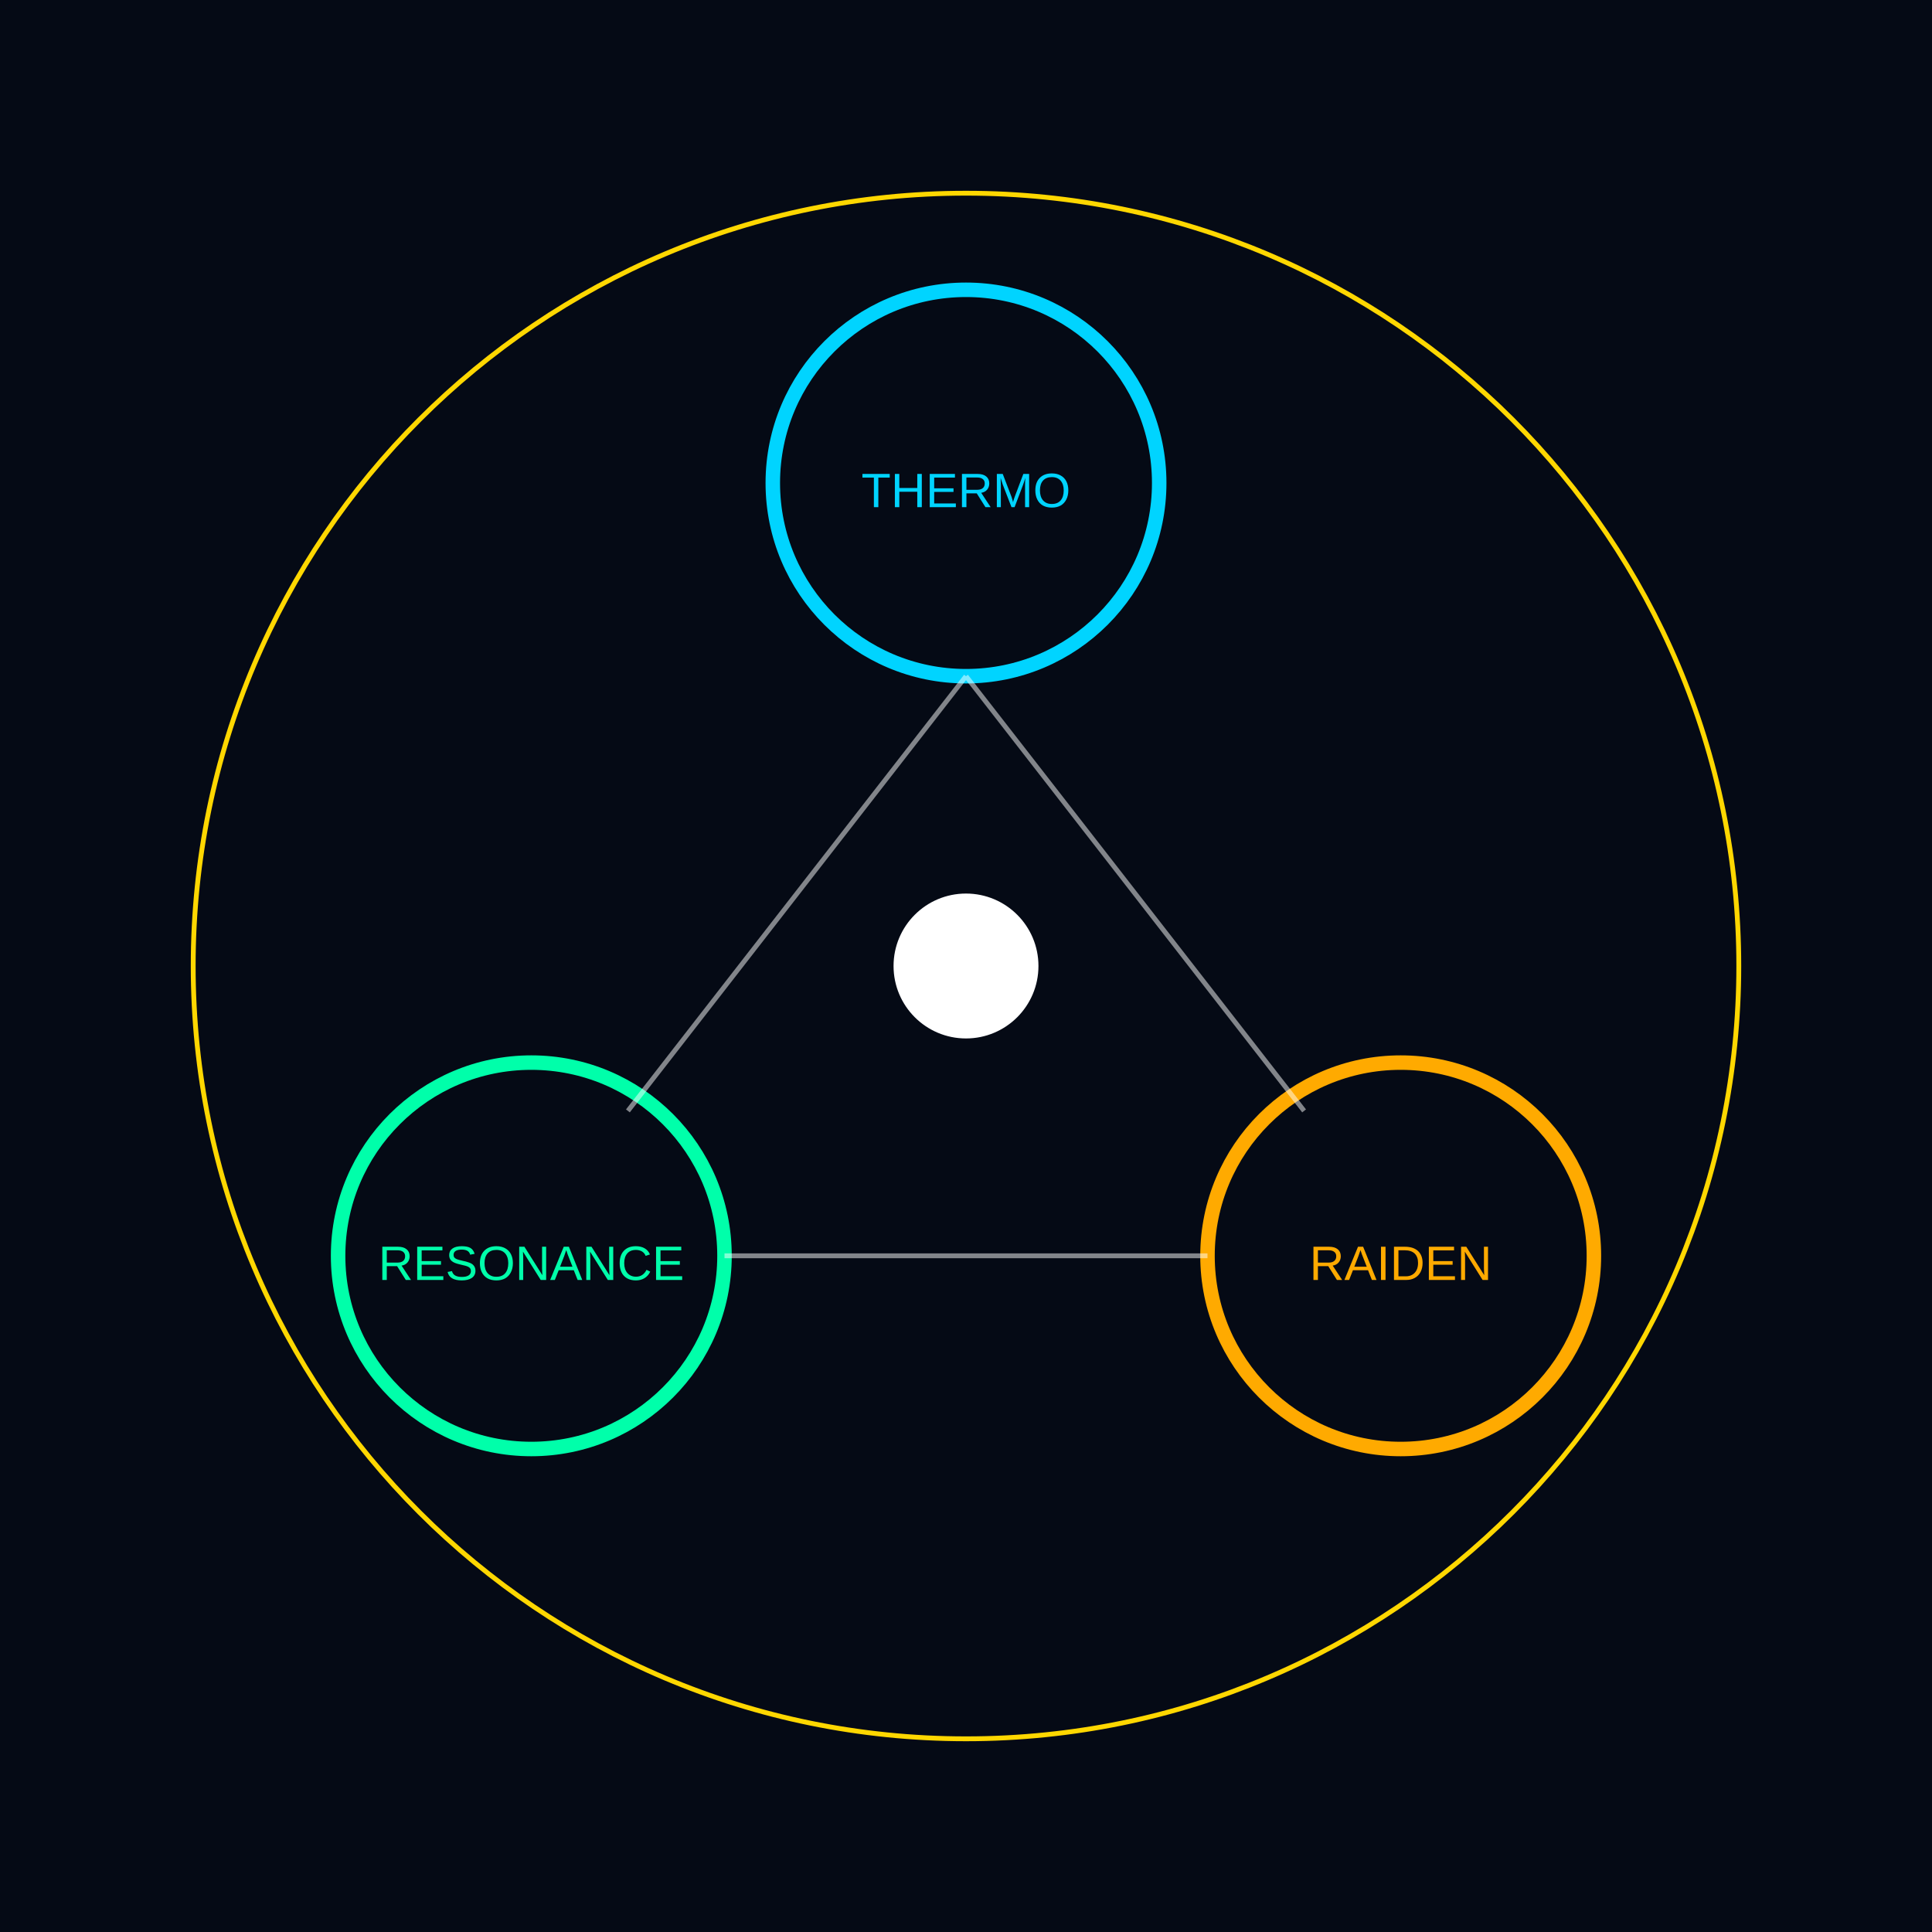
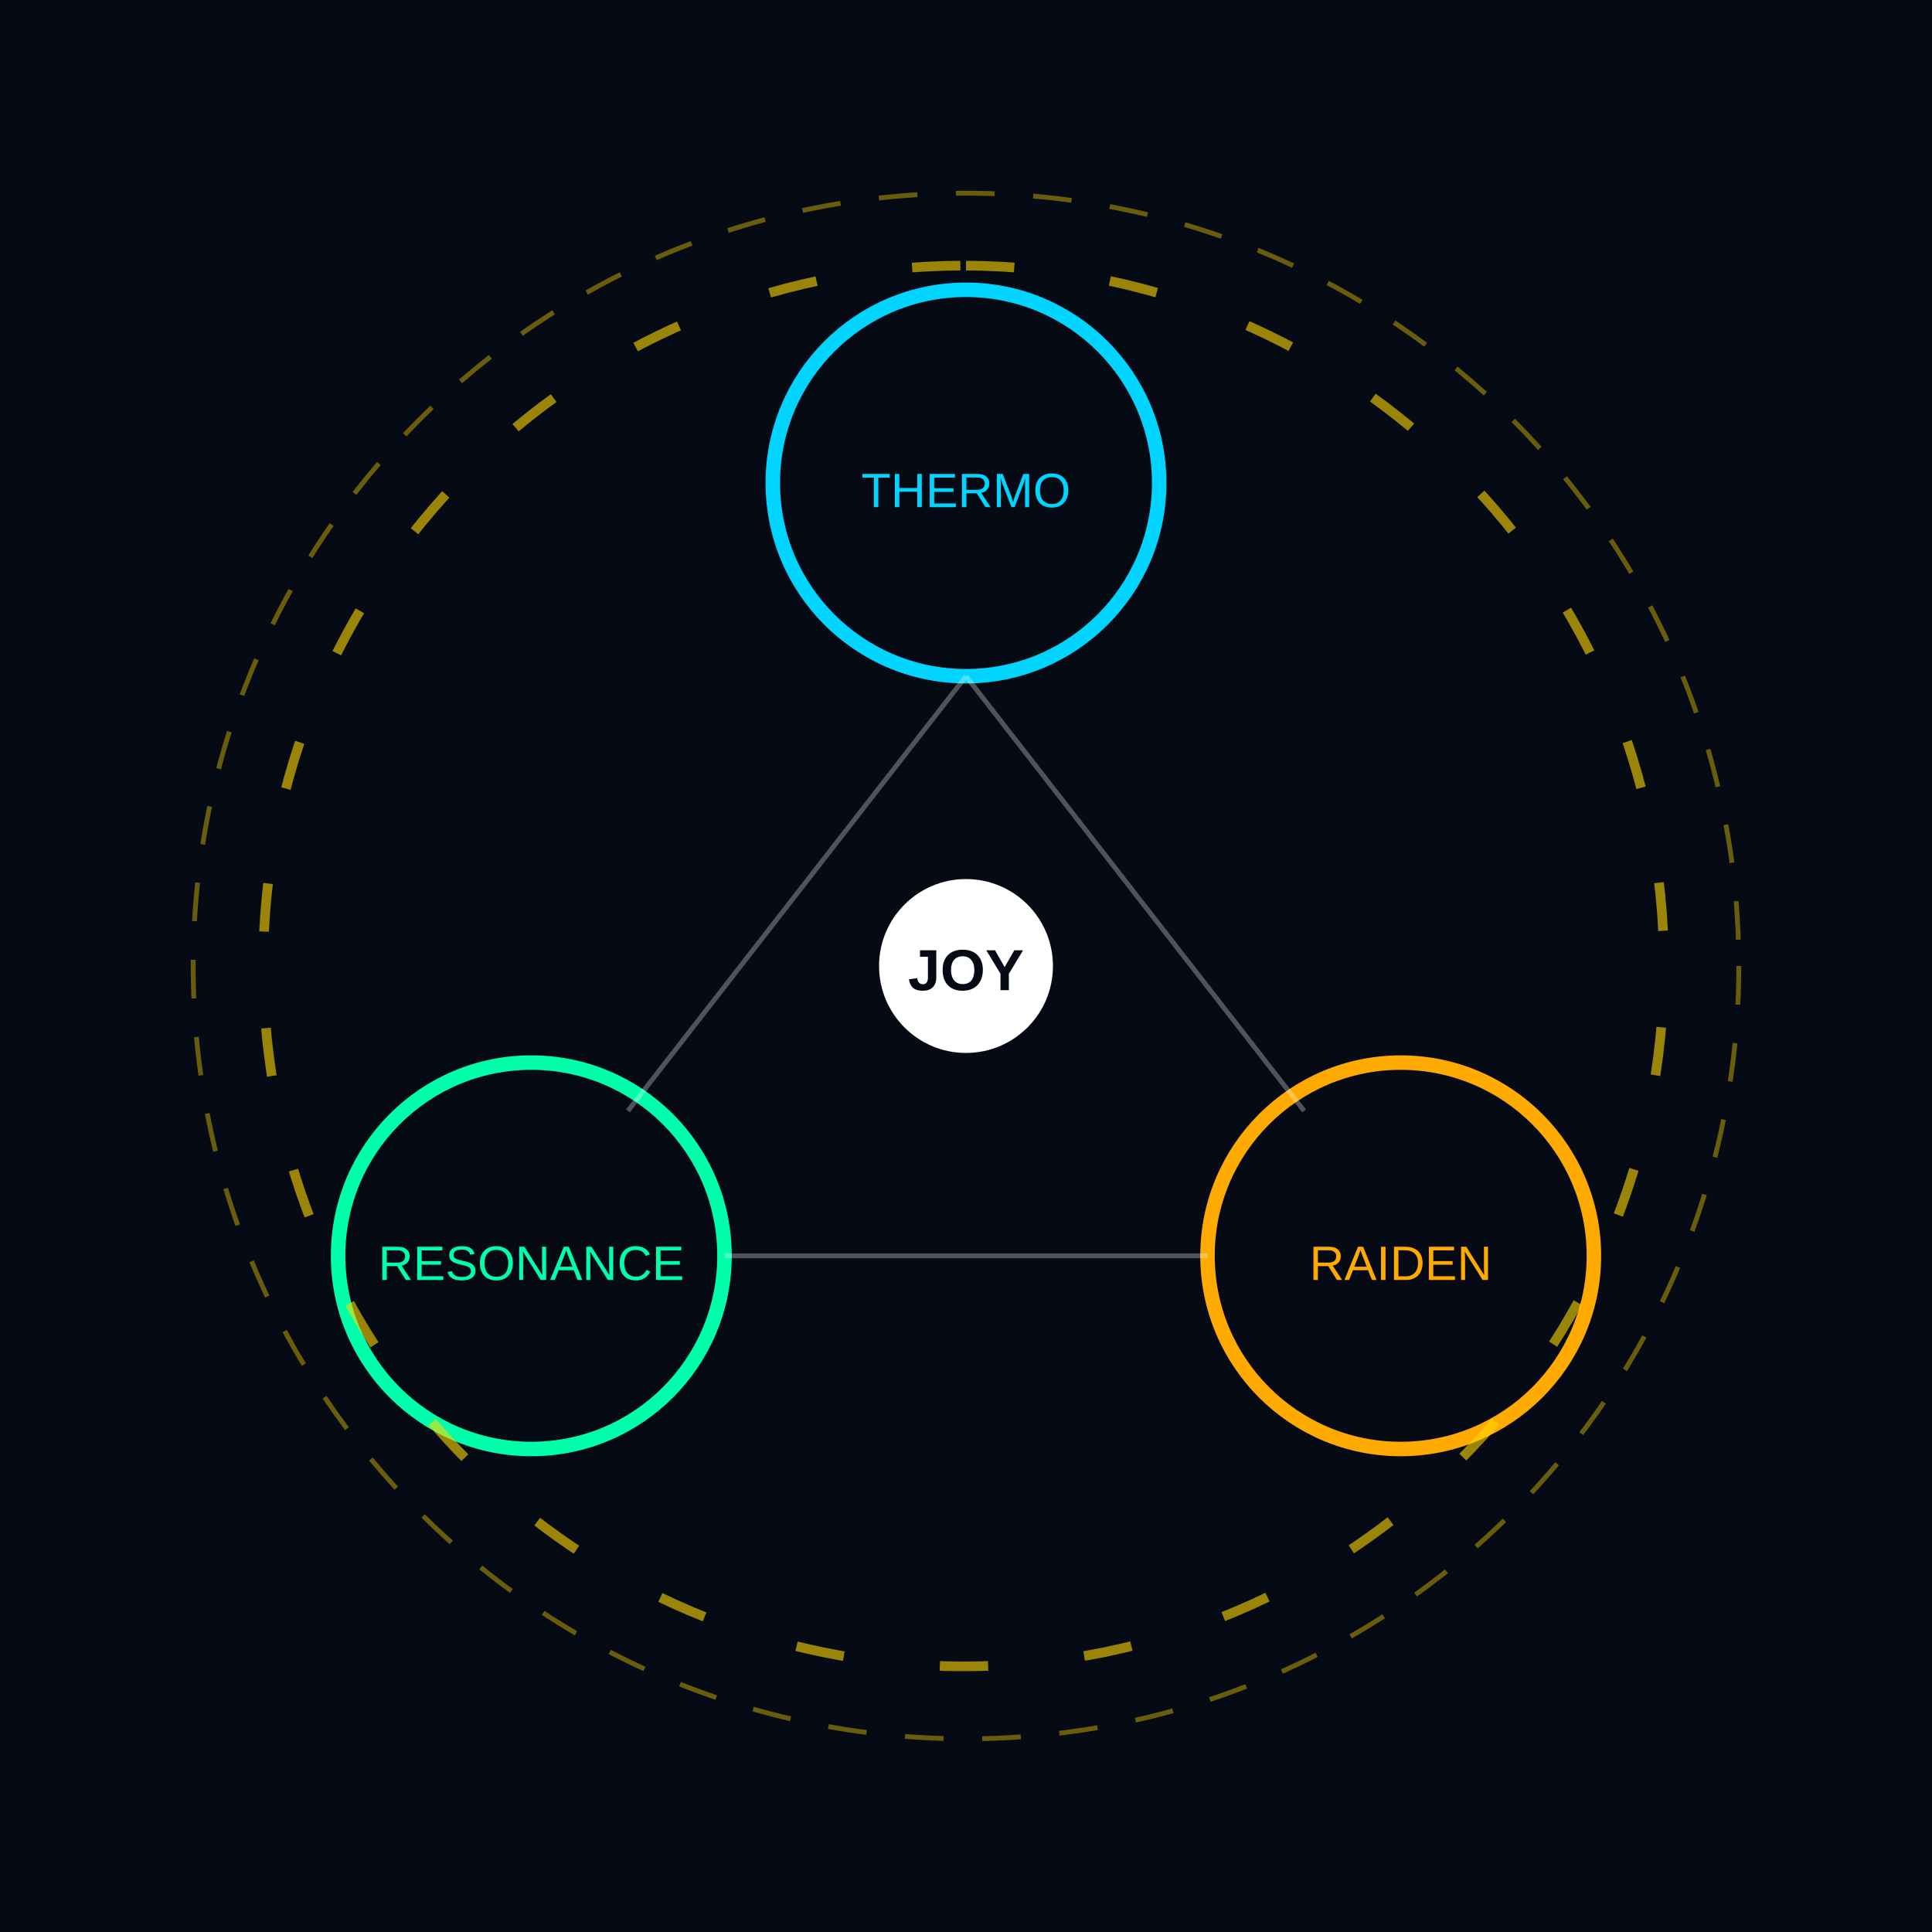
<svg xmlns="http://www.w3.org/2000/svg" width="400" height="400" viewBox="0 0 400 400">
  <rect width="400" height="400" fill="#050a15" />
-   <circle cx="200" cy="200" r="160" fill="none" stroke="gold" stroke-width="1" />
-   <circle cx="200" cy="100" r="40" fill="none" stroke="#00d4ff" stroke-width="3" />
+   <circle cx="200" cy="200" r="160" fill="none" stroke="gold" stroke-width="1" stroke-dasharray="8,8" opacity="0.4">
+     <animateTransform attributeName="transform" type="rotate" from="0 200 200" to="360 200 200" dur="30s" repeatCount="indefinite" />
+   </circle>
+   <circle cx="200" cy="100" r="40" fill="none" stroke="#00d4ff" stroke-width="3">
+     <animate attributeName="r" values="38;42;38" dur="4s" repeatCount="indefinite" />
+   </circle>
  <text x="200" y="105" font-family="Arial" font-size="10" fill="#00d4ff" text-anchor="middle">THERMO</text>
-   <circle cx="110" cy="260" r="40" fill="none" stroke="#00ffaa" stroke-width="3" />
+   <circle cx="110" cy="260" r="40" fill="none" stroke="#00ffaa" stroke-width="3">
+     <animate attributeName="r" values="38;42;38" dur="4s" begin="1.3s" repeatCount="indefinite" />
+   </circle>
  <text x="110" y="265" font-family="Arial" font-size="10" fill="#00ffaa" text-anchor="middle">RESONANCE</text>
-   <circle cx="290" cy="260" r="40" fill="none" stroke="#ffaa00" stroke-width="3" />
+   <circle cx="290" cy="260" r="40" fill="none" stroke="#ffaa00" stroke-width="3">
+     <animate attributeName="r" values="38;42;38" dur="4s" begin="2.6s" repeatCount="indefinite" />
+   </circle>
  <text x="290" y="265" font-family="Arial" font-size="10" fill="#ffaa00" text-anchor="middle">RAIDEN</text>
-   <circle cx="200" cy="200" r="15" fill="white" />
-   <text x="200" y="205" font-family="Arial" font-size="12" fill="white" font-weight="bold" text-anchor="middle">JOY</text>
-   <path d="M200 140 L130 230 M270 230 L200 140 M150 260 L250 260" fill="none" stroke="white" stroke-width="1" opacity="0.5" />
+   <path d="M200 140 L130 230 M270 230 L200 140 M150 260 L250 260" fill="none" stroke="white" stroke-width="1" opacity="0.3" />
+   <circle cx="200" cy="200" r="18" fill="white">
+     <animate attributeName="opacity" values="0.4;1;0.4" dur="3s" repeatCount="indefinite" />
+     <animate attributeName="r" values="16;20;16" dur="3s" repeatCount="indefinite" />
+   </circle>
+   <text x="200" y="205" font-family="Arial" font-size="12" fill="#050a15" font-weight="bold" text-anchor="middle">JOY</text>
+   <path d="M200 55 A145 145 0 1 1 199 55" fill="none" stroke="gold" stroke-width="2" stroke-dasharray="10,20" opacity="0.6">
+     <animateTransform attributeName="transform" type="rotate" from="360 200 200" to="0 200 200" dur="15s" repeatCount="indefinite" />
+   </path>
</svg>
